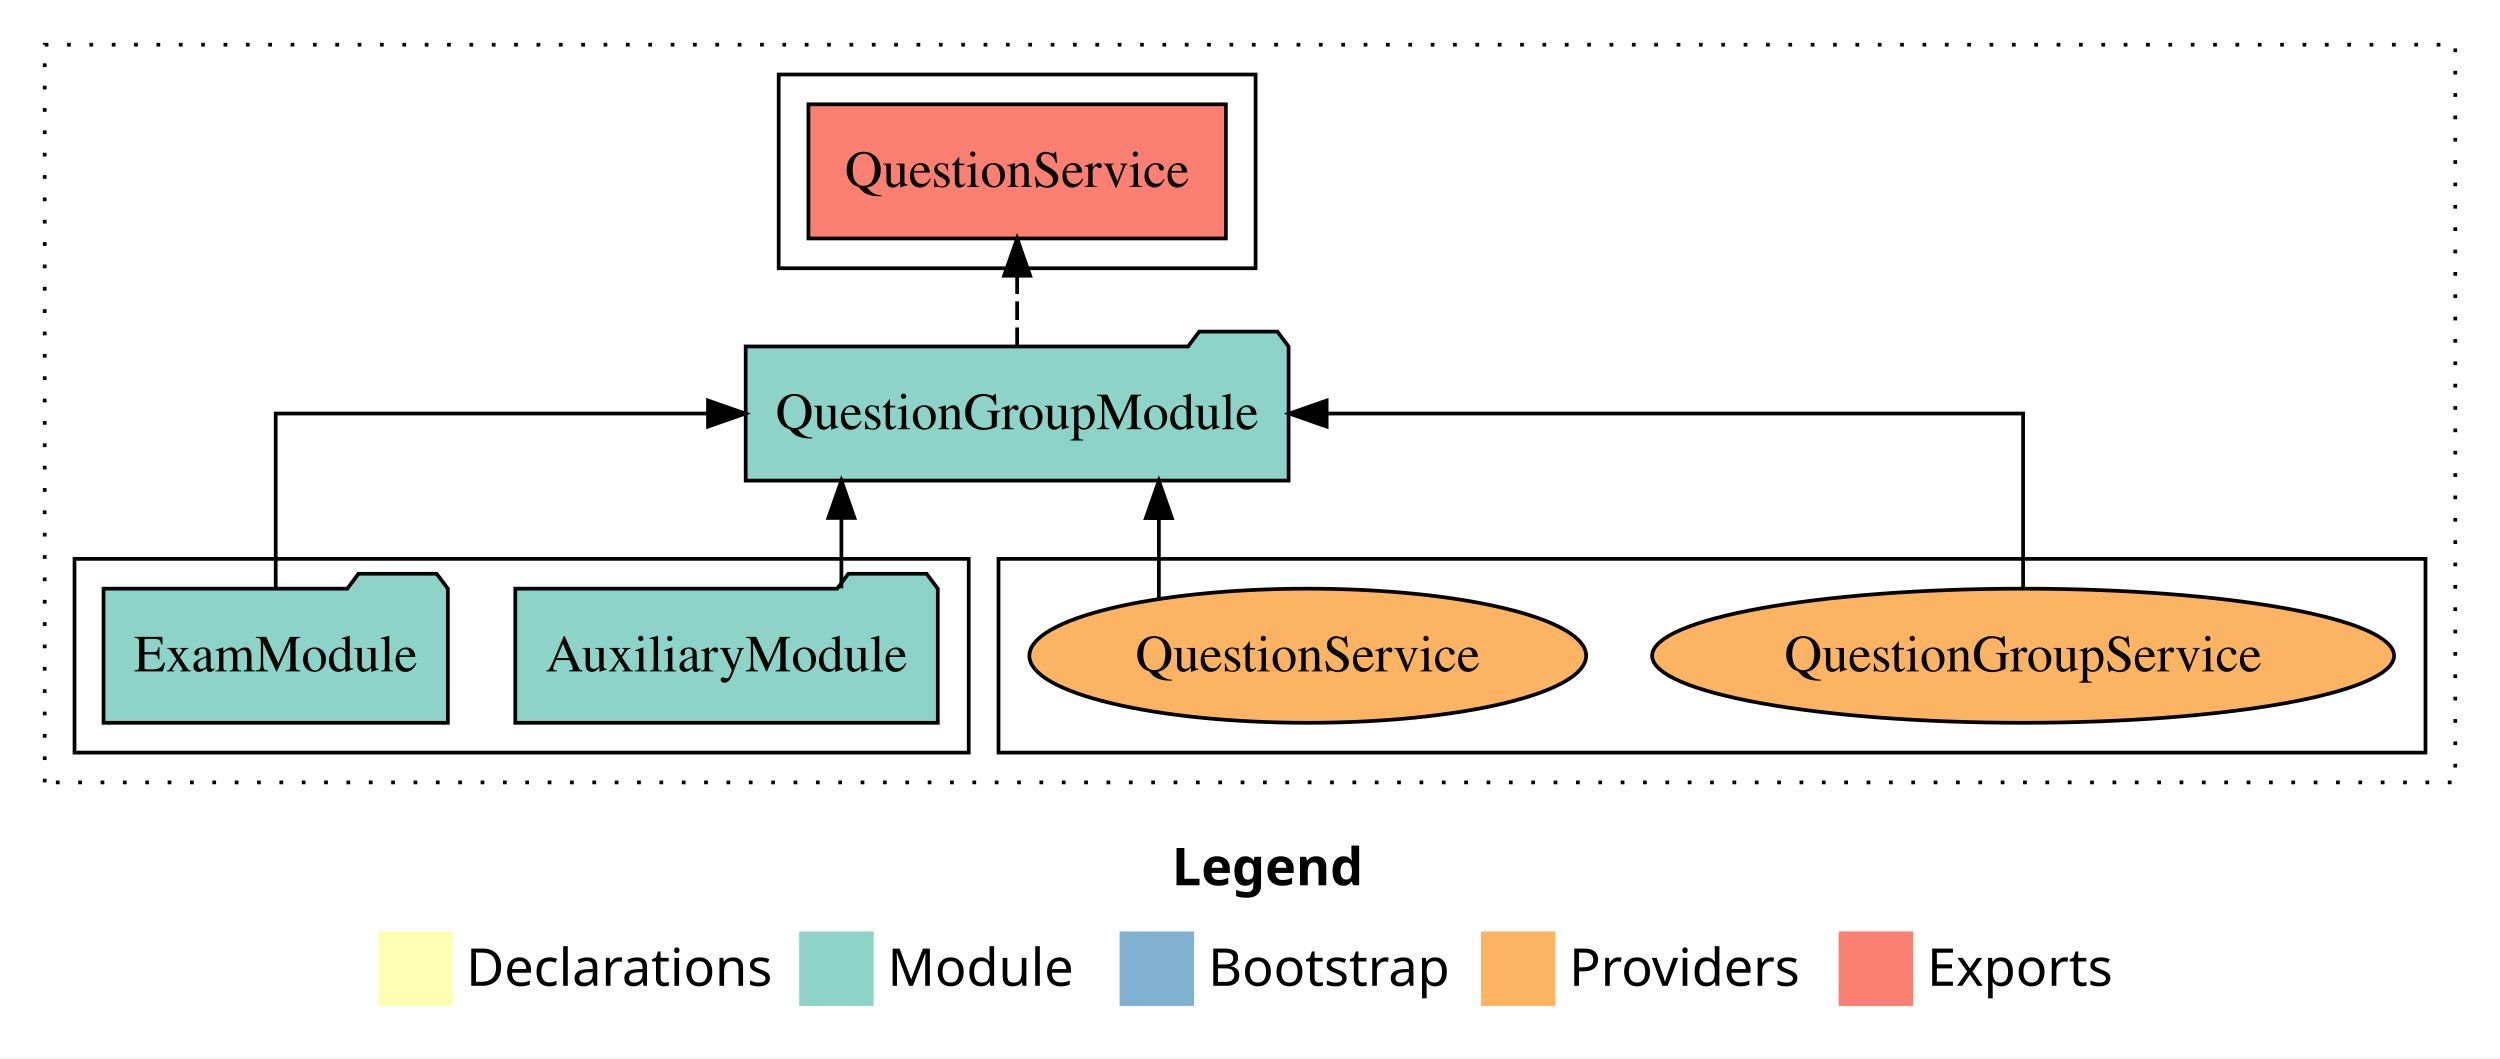
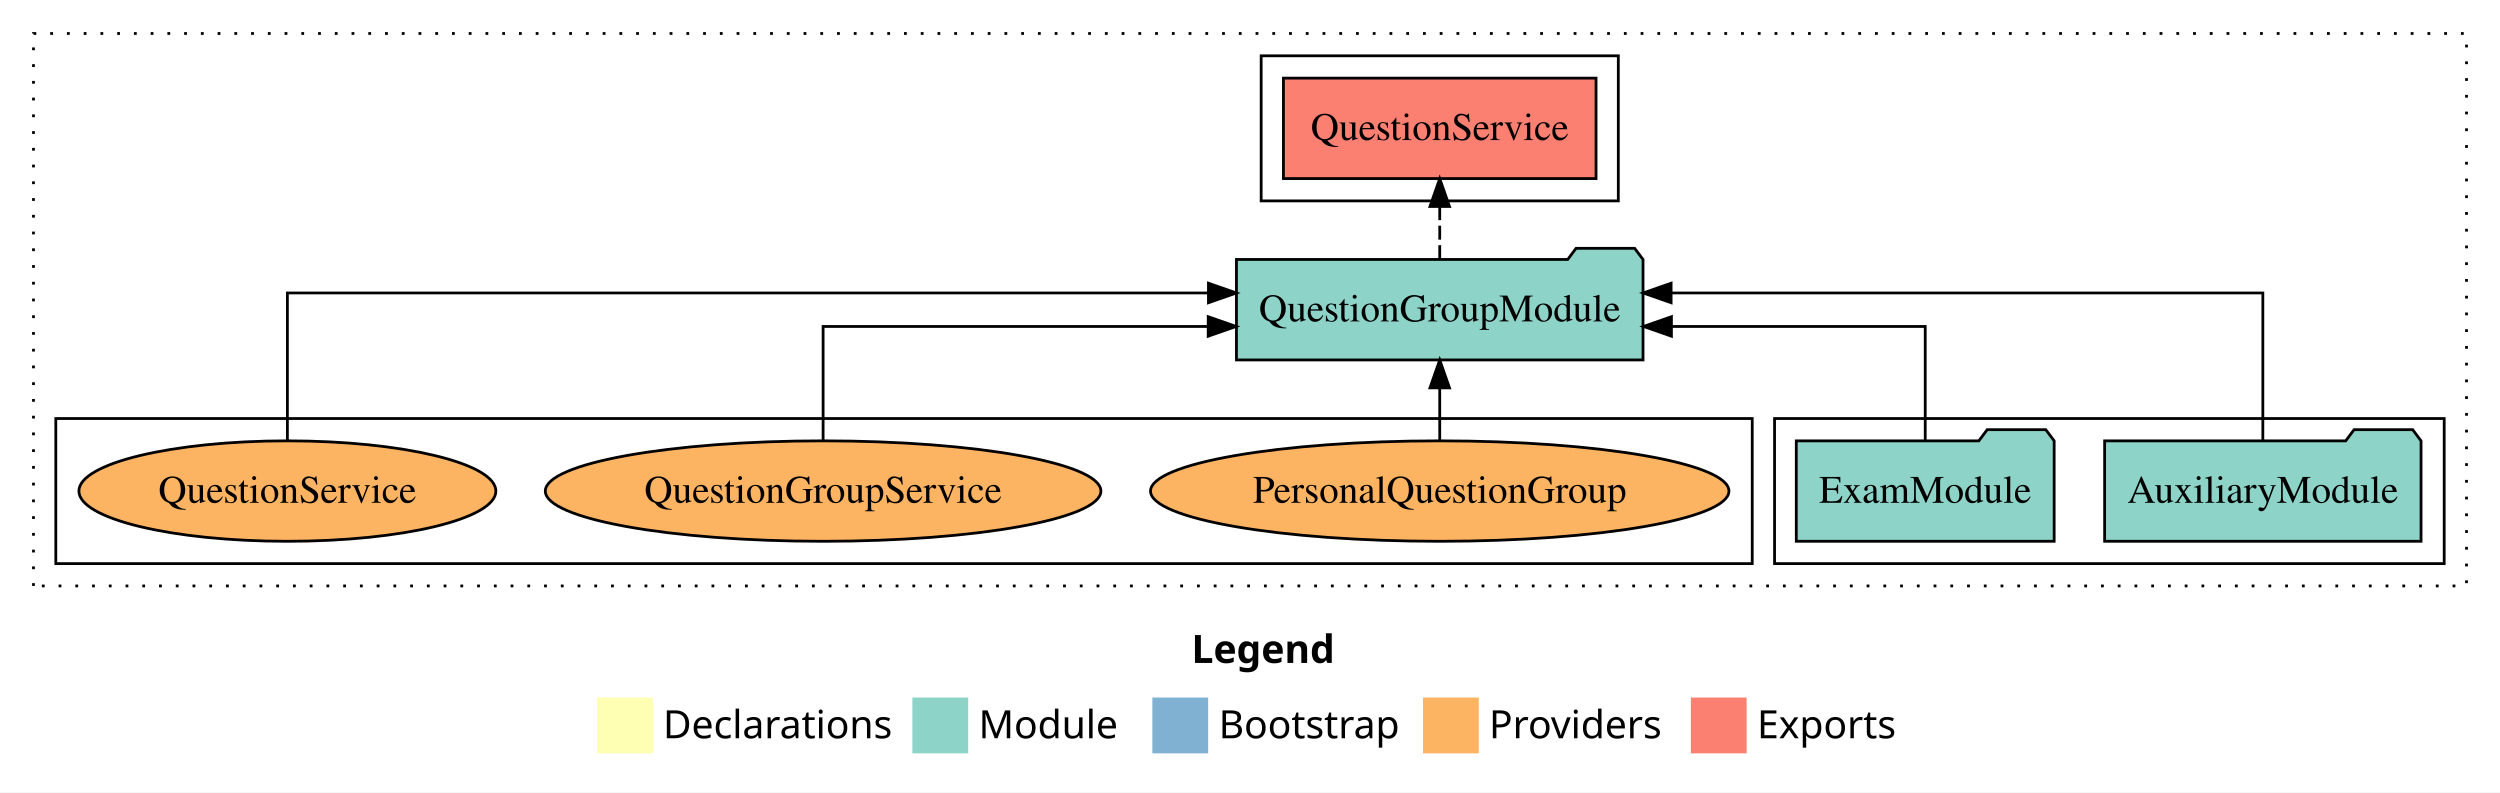
- <svg xmlns="http://www.w3.org/2000/svg" width="671pt" height="284pt" viewBox="0.00 0.00 671.00 284.00">
+ <svg xmlns="http://www.w3.org/2000/svg" width="896pt" height="284pt" viewBox="0.00 0.00 896.00 284.00">
  <g id="graph0" class="graph" transform="scale(1 1) rotate(0) translate(4 280)">
-     <polygon fill="white" stroke="transparent" points="-4,4 -4,-280 667,-280 667,4 -4,4" />
-     <text text-anchor="start" x="310.51" y="-42.4" font-family="sans-serif" font-weight="bold" font-size="14.00">Legend</text>
-     <polygon fill="#ffffb3" stroke="transparent" points="97.5,-10 97.5,-30 117.5,-30 117.5,-10 97.5,-10" />
-     <text text-anchor="start" x="121.13" y="-15.4" font-family="sans-serif" font-size="14.00">  Declarations</text>
-     <polygon fill="#8dd3c7" stroke="transparent" points="210.5,-10 210.5,-30 230.5,-30 230.5,-10 210.5,-10" />
-     <text text-anchor="start" x="234.23" y="-15.4" font-family="sans-serif" font-size="14.00">  Module</text>
-     <polygon fill="#80b1d3" stroke="transparent" points="296.5,-10 296.5,-30 316.5,-30 316.5,-10 296.5,-10" />
-     <text text-anchor="start" x="320.28" y="-15.4" font-family="sans-serif" font-size="14.00">  Bootstrap</text>
-     <polygon fill="#fdb462" stroke="transparent" points="393.5,-10 393.5,-30 413.5,-30 413.5,-10 393.5,-10" />
-     <text text-anchor="start" x="417.17" y="-15.4" font-family="sans-serif" font-size="14.00">  Providers</text>
-     <polygon fill="#fb8072" stroke="transparent" points="489.5,-10 489.5,-30 509.5,-30 509.5,-10 489.5,-10" />
-     <text text-anchor="start" x="513.23" y="-15.4" font-family="sans-serif" font-size="14.00">  Exports</text>
+     <polygon fill="white" stroke="transparent" points="-4,4 -4,-280 892,-280 892,4 -4,4" />
+     <text text-anchor="start" x="423.01" y="-42.4" font-family="sans-serif" font-weight="bold" font-size="14.00">Legend</text>
+     <polygon fill="#ffffb3" stroke="transparent" points="210,-10 210,-30 230,-30 230,-10 210,-10" />
+     <text text-anchor="start" x="233.63" y="-15.4" font-family="sans-serif" font-size="14.00">  Declarations</text>
+     <polygon fill="#8dd3c7" stroke="transparent" points="323,-10 323,-30 343,-30 343,-10 323,-10" />
+     <text text-anchor="start" x="346.73" y="-15.4" font-family="sans-serif" font-size="14.00">  Module</text>
+     <polygon fill="#80b1d3" stroke="transparent" points="409,-10 409,-30 429,-30 429,-10 409,-10" />
+     <text text-anchor="start" x="432.78" y="-15.4" font-family="sans-serif" font-size="14.00">  Bootstrap</text>
+     <polygon fill="#fdb462" stroke="transparent" points="506,-10 506,-30 526,-30 526,-10 506,-10" />
+     <text text-anchor="start" x="529.67" y="-15.4" font-family="sans-serif" font-size="14.00">  Providers</text>
+     <polygon fill="#fb8072" stroke="transparent" points="602,-10 602,-30 622,-30 622,-10 602,-10" />
+     <text text-anchor="start" x="625.73" y="-15.4" font-family="sans-serif" font-size="14.00">  Exports</text>
    <g id="clust1" class="cluster">
-       <polygon fill="none" stroke="black" stroke-dasharray="1,5" points="8,-70 8,-268 655,-268 655,-70 8,-70" />
+       <polygon fill="none" stroke="black" stroke-dasharray="1,5" points="8,-70 8,-268 880,-268 880,-70 8,-70" />
    </g>
    <g id="clust4" class="cluster">
-       <polygon fill="none" stroke="black" points="205,-208 205,-260 333,-260 333,-208 205,-208" />
+       <polygon fill="none" stroke="black" points="448,-208 448,-260 576,-260 576,-208 448,-208" />
+     </g>
+     <g id="clust3" class="cluster">
+       <polygon fill="none" stroke="black" points="632,-78 632,-130 872,-130 872,-78 632,-78" />
    </g>
    <g id="clust6" class="cluster">
-       <polygon fill="none" stroke="black" points="264,-78 264,-130 647,-130 647,-78 264,-78" />
-     </g>
-     <g id="clust3" class="cluster">
-       <polygon fill="none" stroke="black" points="16,-78 16,-130 256,-130 256,-78 16,-78" />
+       <polygon fill="none" stroke="black" points="16,-78 16,-130 624,-130 624,-78 16,-78" />
    </g>
    <g id="node1" class="node">
-       <polygon fill="#8dd3c7" stroke="black" points="247.7,-122 244.7,-126 223.7,-126 220.7,-122 134.3,-122 134.3,-86 247.7,-86 247.7,-122" />
-       <text text-anchor="middle" x="191" y="-99.8" font-family="Times,serif" font-size="14.00">AuxiliaryModule</text>
+       <polygon fill="#8dd3c7" stroke="black" points="863.7,-122 860.7,-126 839.7,-126 836.7,-122 750.3,-122 750.3,-86 863.7,-86 863.7,-122" />
+       <text text-anchor="middle" x="807" y="-99.8" font-family="Times,serif" font-size="14.00">AuxiliaryModule</text>
    </g>
    <g id="node3" class="node">
-       <polygon fill="#8dd3c7" stroke="black" points="341.86,-187 338.86,-191 317.86,-191 314.86,-187 196.14,-187 196.14,-151 341.86,-151 341.86,-187" />
-       <text text-anchor="middle" x="269" y="-164.8" font-family="Times,serif" font-size="14.00">QuestionGroupModule</text>
+       <polygon fill="#8dd3c7" stroke="black" points="584.86,-187 581.86,-191 560.86,-191 557.86,-187 439.14,-187 439.14,-151 584.86,-151 584.86,-187" />
+       <text text-anchor="middle" x="512" y="-164.8" font-family="Times,serif" font-size="14.00">QuestionGroupModule</text>
    </g>
    <g id="edge1" class="edge">
-       <path fill="none" stroke="black" d="M221.83,-122.11C221.83,-122.11 221.83,-140.99 221.83,-140.99" />
-       <polygon fill="black" stroke="black" points="218.33,-140.99 221.83,-150.99 225.33,-140.99 218.33,-140.99" />
+       <path fill="none" stroke="black" d="M807,-122.28C807,-143.32 807,-175 807,-175 807,-175 594.92,-175 594.92,-175" />
+       <polygon fill="black" stroke="black" points="594.92,-171.5 584.92,-175 594.92,-178.5 594.92,-171.5" />
    </g>
    <g id="node2" class="node">
-       <polygon fill="#8dd3c7" stroke="black" points="116.21,-122 113.21,-126 92.21,-126 89.21,-122 23.79,-122 23.79,-86 116.21,-86 116.21,-122" />
-       <text text-anchor="middle" x="70" y="-99.8" font-family="Times,serif" font-size="14.00">ExamModule</text>
+       <polygon fill="#8dd3c7" stroke="black" points="732.21,-122 729.21,-126 708.21,-126 705.21,-122 639.79,-122 639.79,-86 732.21,-86 732.21,-122" />
+       <text text-anchor="middle" x="686" y="-99.8" font-family="Times,serif" font-size="14.00">ExamModule</text>
    </g>
    <g id="edge2" class="edge">
-       <path fill="none" stroke="black" d="M70,-122.11C70,-141.34 70,-169 70,-169 70,-169 186.03,-169 186.03,-169" />
-       <polygon fill="black" stroke="black" points="186.03,-172.5 196.03,-169 186.03,-165.5 186.03,-172.5" />
+       <path fill="none" stroke="black" d="M686,-122.02C686,-139.37 686,-163 686,-163 686,-163 595.04,-163 595.04,-163" />
+       <polygon fill="black" stroke="black" points="595.04,-159.5 585.04,-163 595.04,-166.5 595.04,-159.5" />
    </g>
    <g id="node4" class="node">
-       <polygon fill="#fb8072" stroke="black" points="325.02,-252 212.98,-252 212.98,-216 325.02,-216 325.02,-252" />
-       <text text-anchor="middle" x="269" y="-229.8" font-family="Times,serif" font-size="14.00">QuestionService </text>
+       <polygon fill="#fb8072" stroke="black" points="568.02,-252 455.98,-252 455.98,-216 568.02,-216 568.02,-252" />
+       <text text-anchor="middle" x="512" y="-229.8" font-family="Times,serif" font-size="14.00">QuestionService </text>
    </g>
    <g id="edge3" class="edge">
-       <path fill="none" stroke="black" stroke-dasharray="5,2" d="M269,-187.11C269,-187.11 269,-205.99 269,-205.99" />
-       <polygon fill="black" stroke="black" points="265.5,-205.99 269,-215.99 272.5,-205.99 265.5,-205.99" />
+       <path fill="none" stroke="black" stroke-dasharray="5,2" d="M512,-187.11C512,-187.11 512,-205.99 512,-205.99" />
+       <polygon fill="black" stroke="black" points="508.5,-205.99 512,-215.99 515.5,-205.99 508.5,-205.99" />
    </g>
    <g id="node5" class="node">
-       <ellipse fill="#fdb462" stroke="black" cx="539" cy="-104" rx="99.56" ry="18" />
-       <text text-anchor="middle" x="539" y="-99.8" font-family="Times,serif" font-size="14.00">QuestionGroupService</text>
+       <ellipse fill="#fdb462" stroke="black" cx="512" cy="-104" rx="103.65" ry="18" />
+       <text text-anchor="middle" x="512" y="-99.8" font-family="Times,serif" font-size="14.00">PersonalQuestionGroup</text>
    </g>
    <g id="edge4" class="edge">
-       <path fill="none" stroke="black" d="M539,-122.11C539,-141.34 539,-169 539,-169 539,-169 352.07,-169 352.07,-169" />
-       <polygon fill="black" stroke="black" points="352.07,-165.5 342.07,-169 352.07,-172.5 352.07,-165.5" />
+       <path fill="none" stroke="black" d="M512,-122.11C512,-122.11 512,-140.99 512,-140.99" />
+       <polygon fill="black" stroke="black" points="508.5,-140.99 512,-150.99 515.5,-140.99 508.5,-140.99" />
    </g>
    <g id="node6" class="node">
-       <ellipse fill="#fdb462" stroke="black" cx="347" cy="-104" rx="74.72" ry="18" />
-       <text text-anchor="middle" x="347" y="-99.8" font-family="Times,serif" font-size="14.00">QuestionService</text>
+       <ellipse fill="#fdb462" stroke="black" cx="291" cy="-104" rx="99.56" ry="18" />
+       <text text-anchor="middle" x="291" y="-99.8" font-family="Times,serif" font-size="14.00">QuestionGroupService</text>
    </g>
    <g id="edge5" class="edge">
-       <path fill="none" stroke="black" d="M307.04,-119.4C307.04,-119.4 307.04,-140.94 307.04,-140.94" />
-       <polygon fill="black" stroke="black" points="303.54,-140.94 307.04,-150.94 310.54,-140.94 303.54,-140.94" />
+       <path fill="none" stroke="black" d="M291,-122.02C291,-139.37 291,-163 291,-163 291,-163 429.02,-163 429.02,-163" />
+       <polygon fill="black" stroke="black" points="429.02,-166.5 439.02,-163 429.02,-159.5 429.02,-166.5" />
+     </g>
+     <g id="node7" class="node">
+       <ellipse fill="#fdb462" stroke="black" cx="99" cy="-104" rx="74.72" ry="18" />
+       <text text-anchor="middle" x="99" y="-99.8" font-family="Times,serif" font-size="14.00">QuestionService</text>
+     </g>
+     <g id="edge6" class="edge">
+       <path fill="none" stroke="black" d="M99,-122.28C99,-143.32 99,-175 99,-175 99,-175 429.11,-175 429.11,-175" />
+       <polygon fill="black" stroke="black" points="429.11,-178.5 439.11,-175 429.11,-171.5 429.11,-178.5" />
    </g>
  </g>
</svg>
